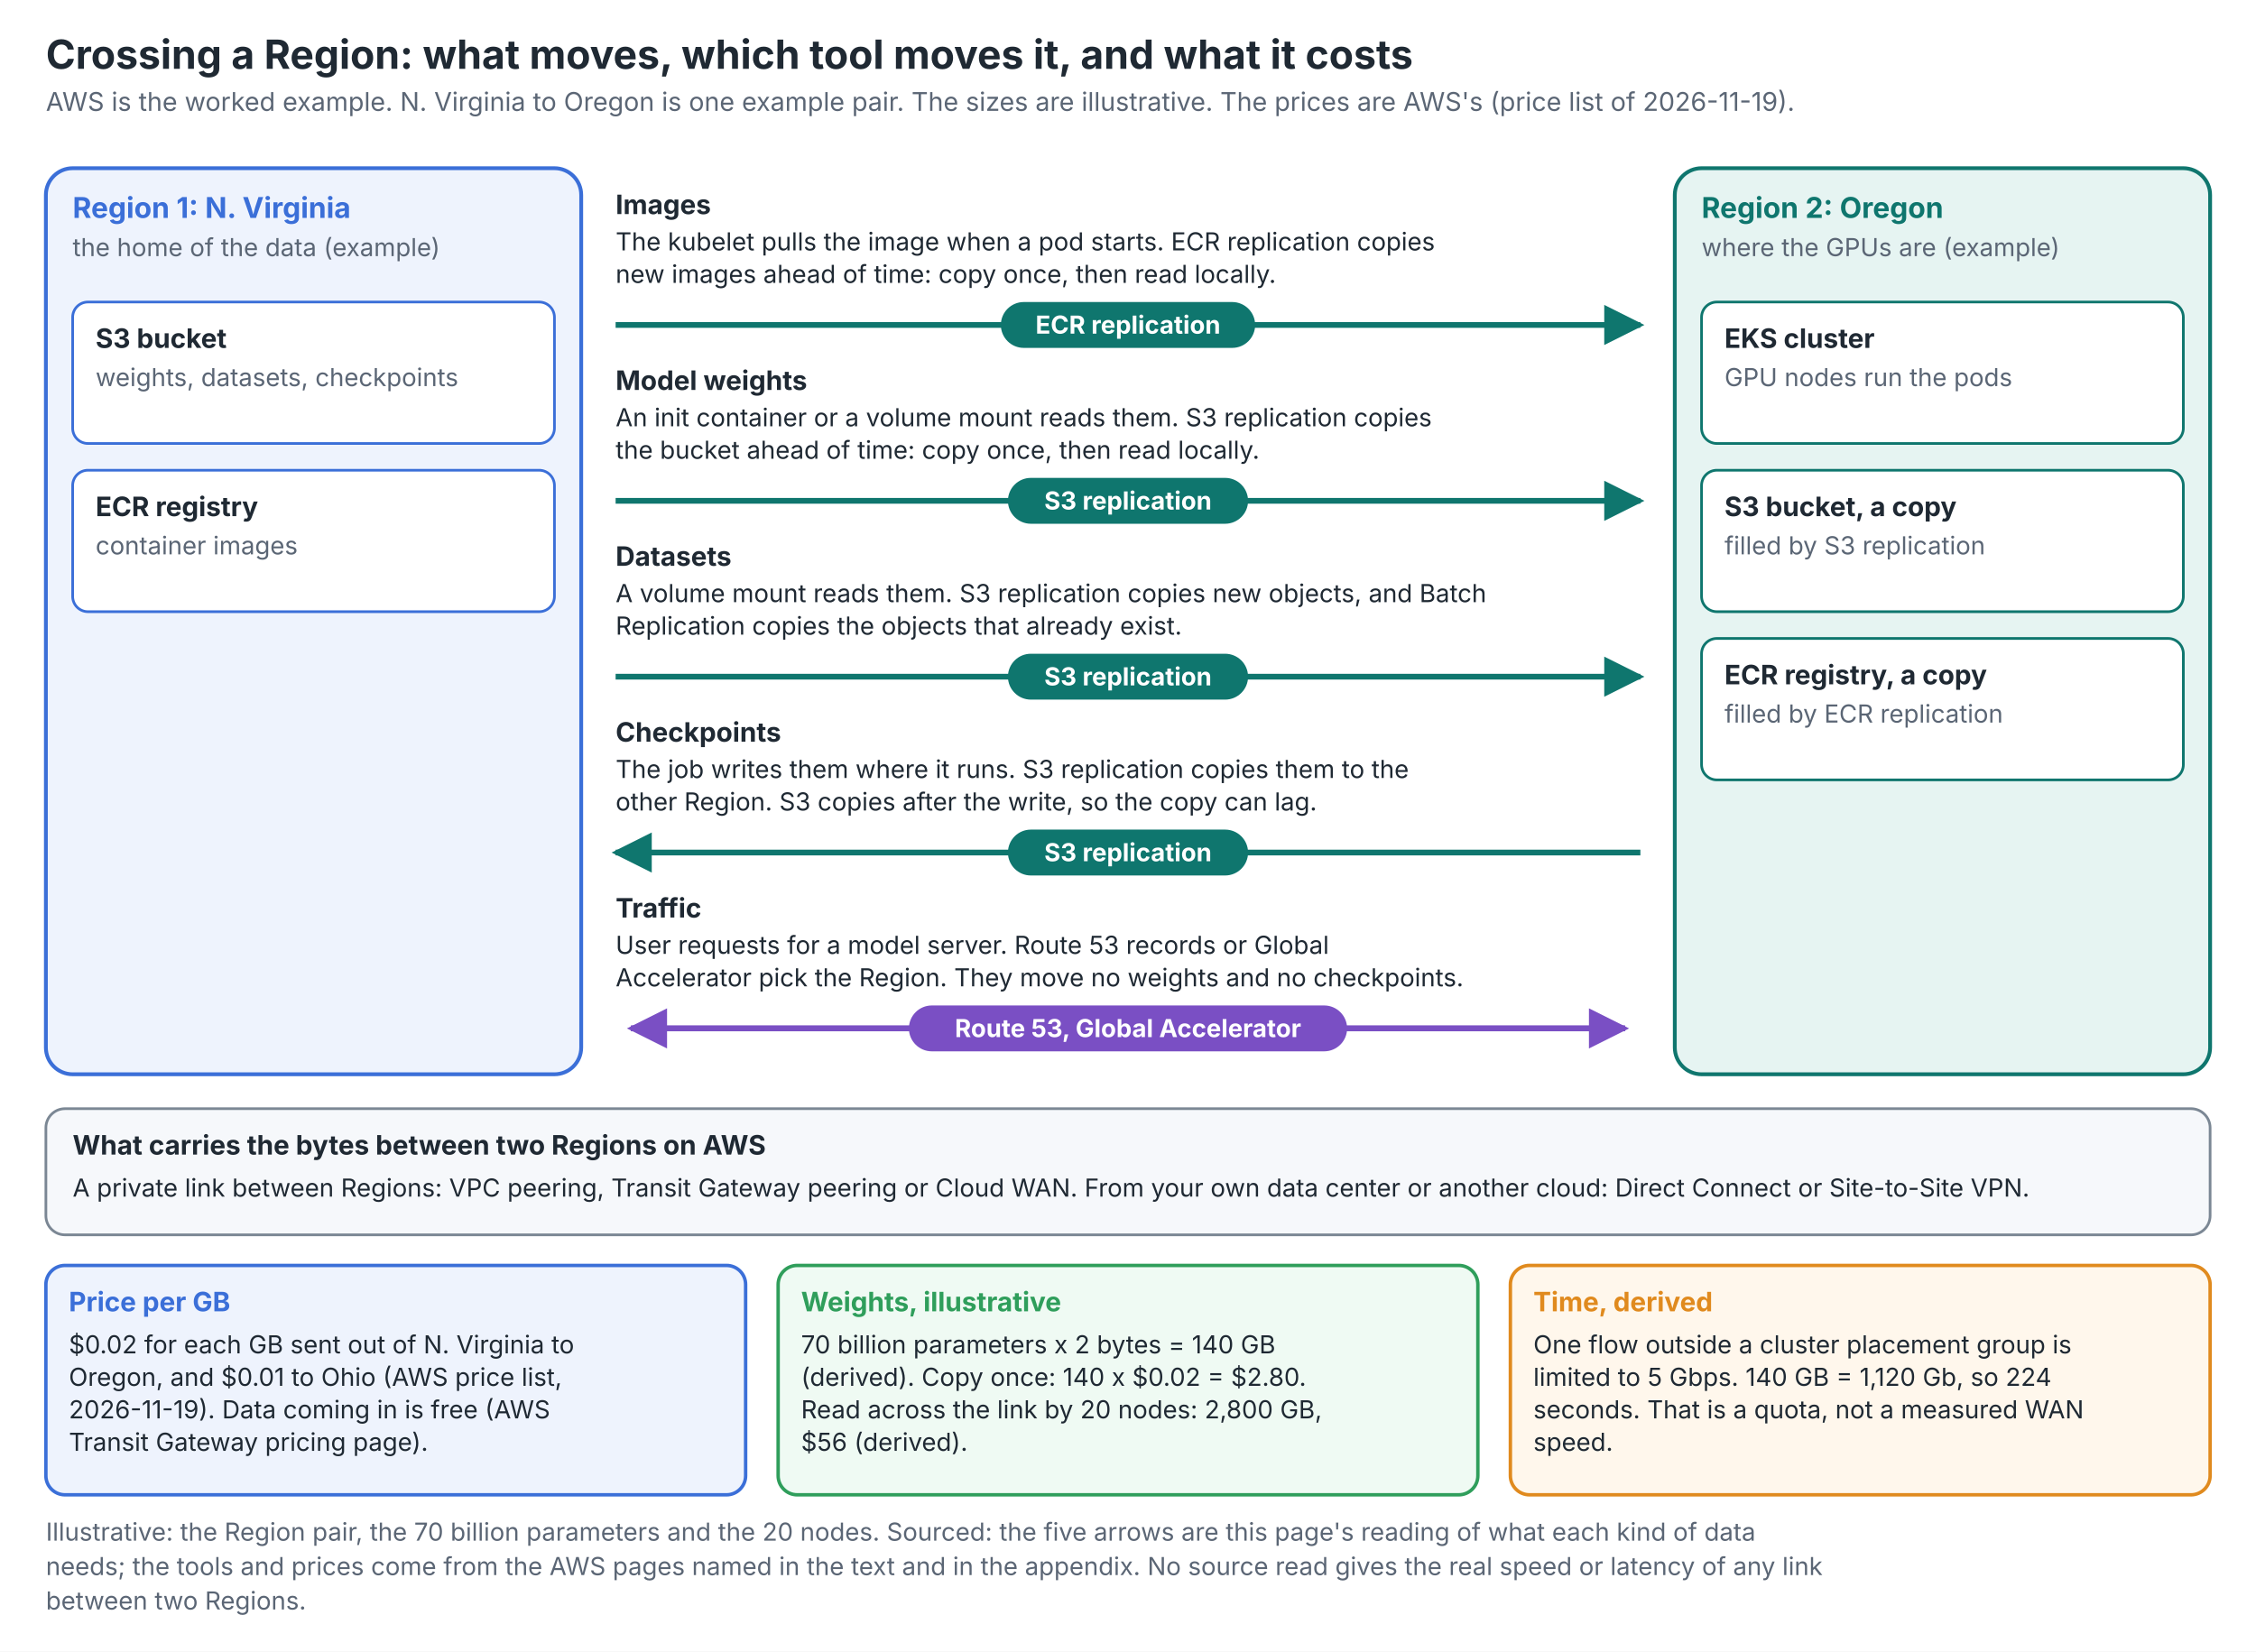
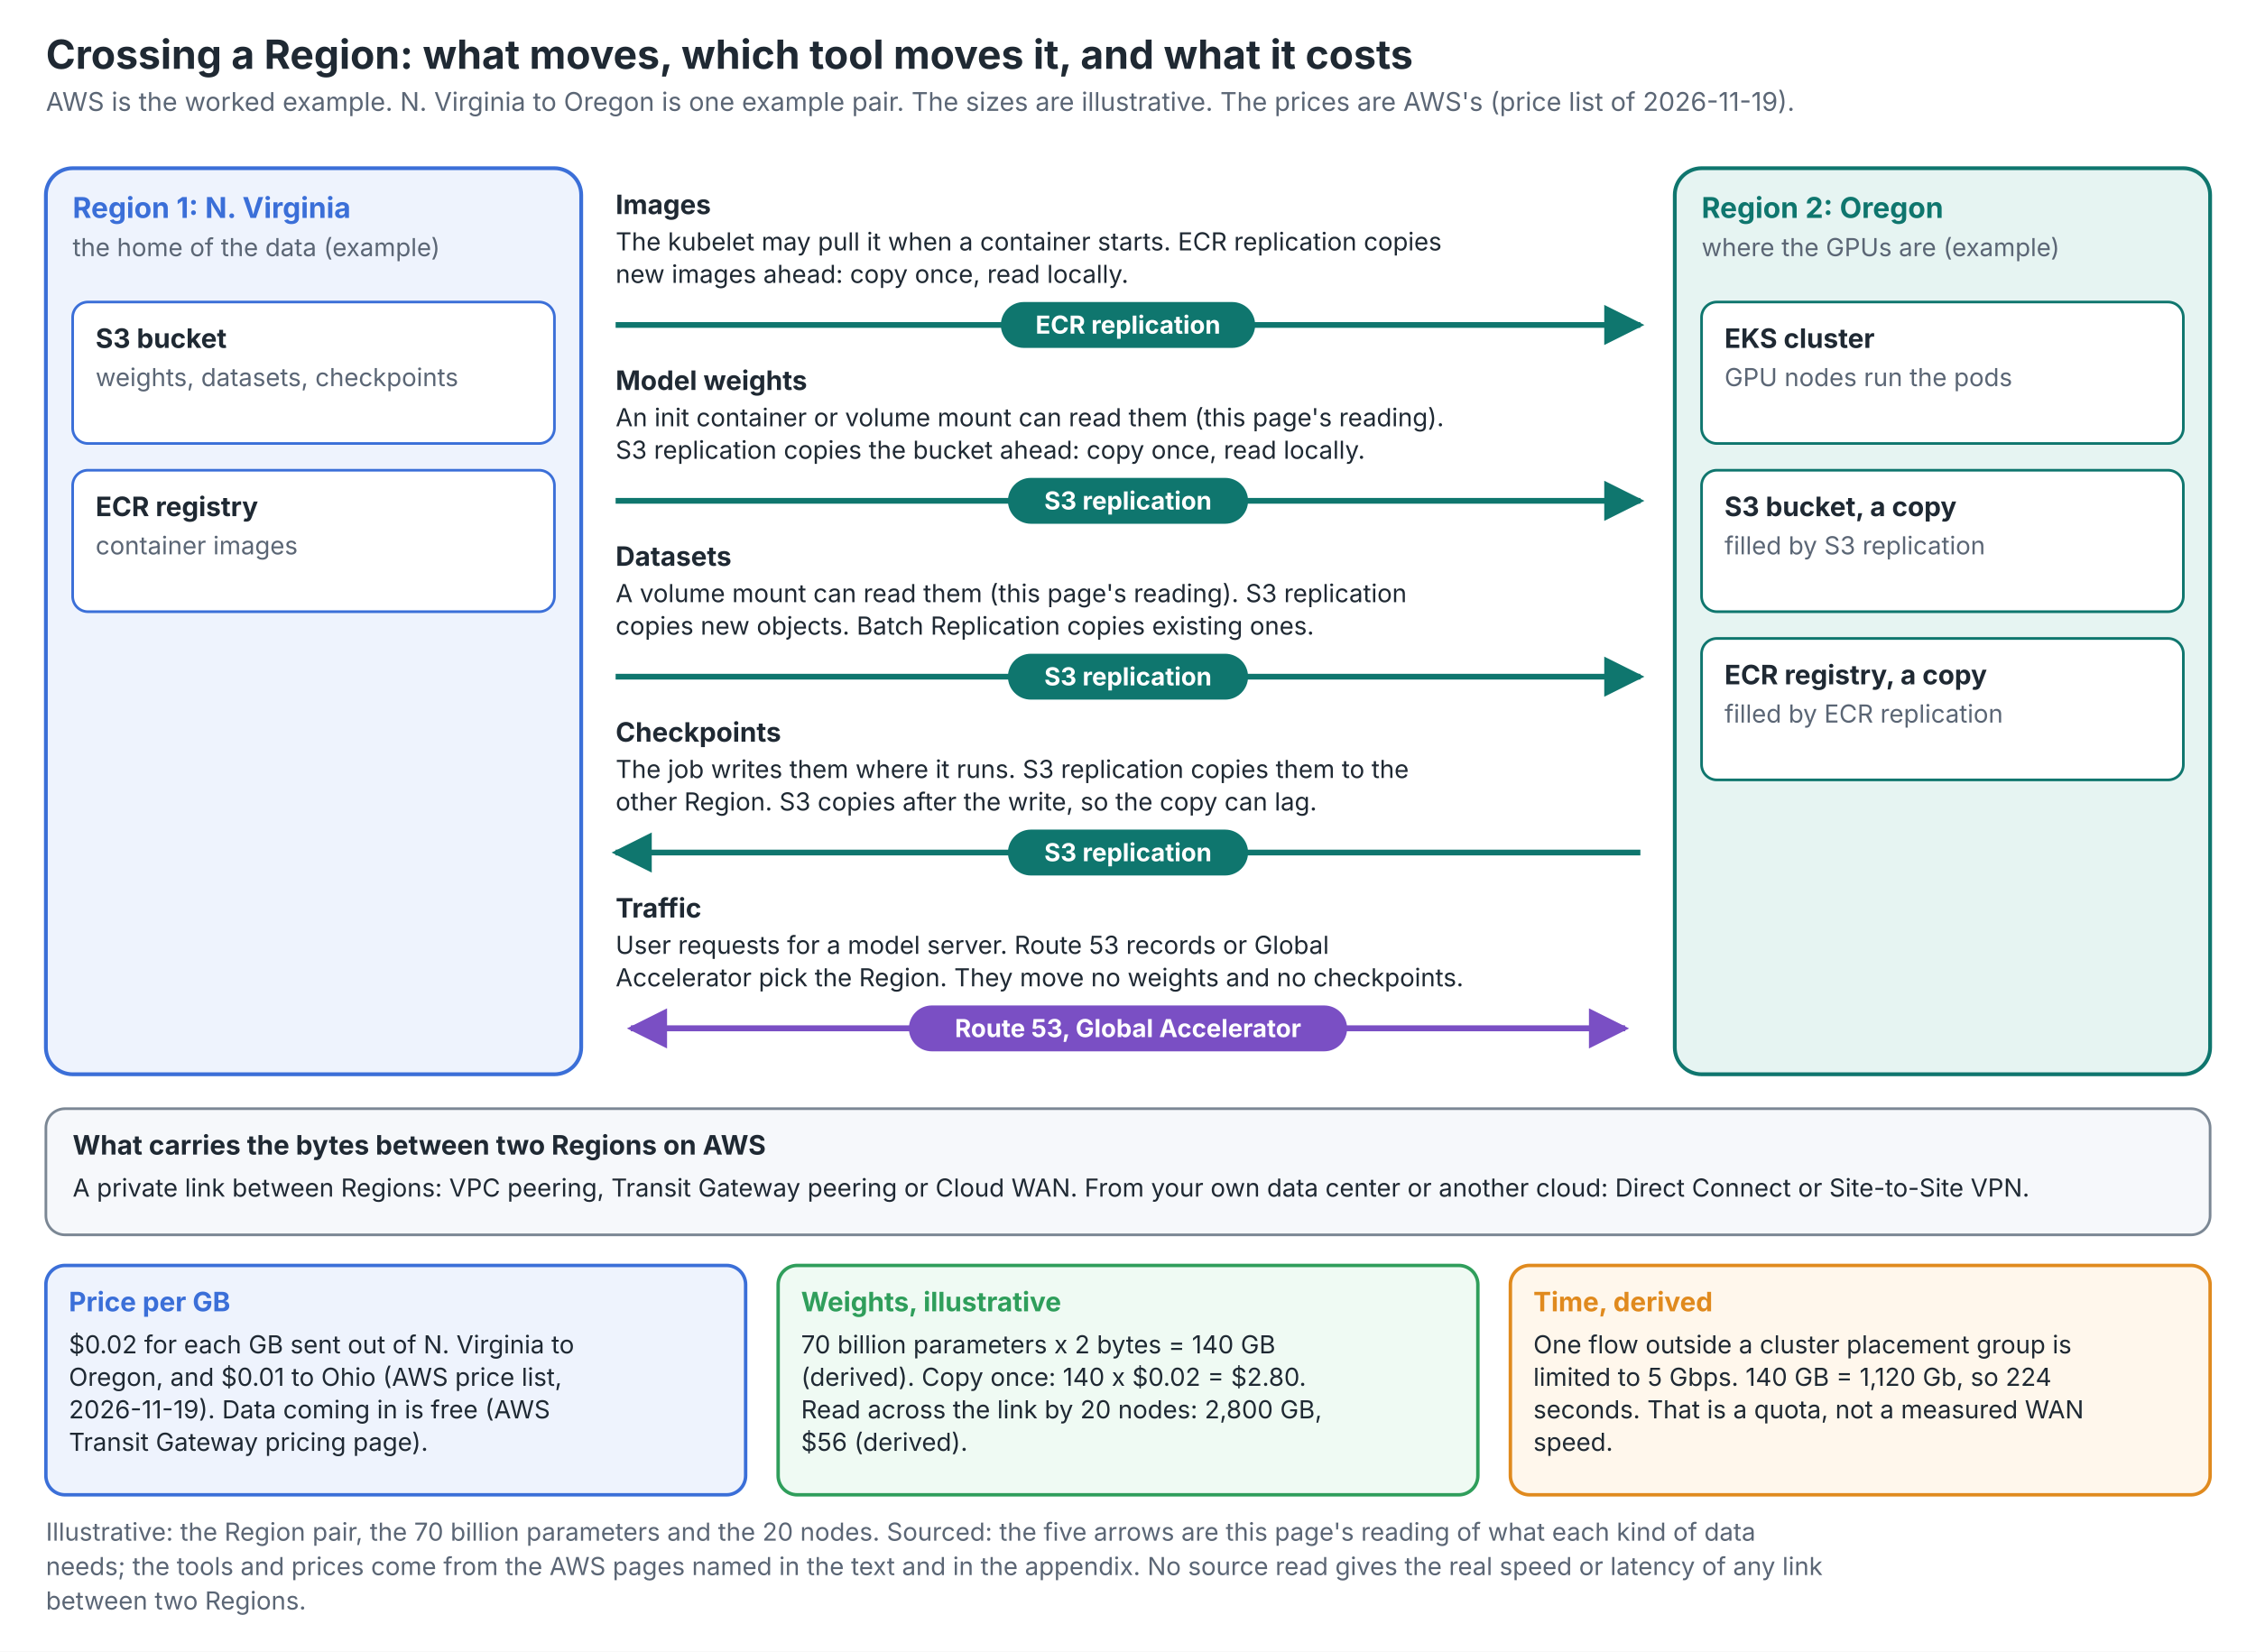
<svg xmlns="http://www.w3.org/2000/svg" viewBox="0 0 1180 864" width="1180" height="864" style="color-scheme: light">
  <rect width="100%" height="100%" fill="#ffffff" />
  <defs>
    <marker id="ar" viewBox="0 0 10 10" refX="9" refY="5" markerWidth="7" markerHeight="7" orient="auto-start-reverse">
      <path d="M0,0 L10,5 L0,10 z" fill="#5b6675" />
    </marker>
    <marker id="arB" viewBox="0 0 10 10" refX="9" refY="5" markerWidth="7" markerHeight="7" orient="auto-start-reverse">
      <path d="M0,0 L10,5 L0,10 z" fill="#3b6fd8" />
    </marker>
    <marker id="arP" viewBox="0 0 10 10" refX="9" refY="5" markerWidth="7" markerHeight="7" orient="auto-start-reverse">
      <path d="M0,0 L10,5 L0,10 z" fill="#7a4fc4" />
    </marker>
    <marker id="arT" viewBox="0 0 10 10" refX="9" refY="5" markerWidth="7" markerHeight="7" orient="auto-start-reverse">
      <path d="M0,0 L10,5 L0,10 z" fill="#0f766e" />
    </marker>
    <marker id="arG" viewBox="0 0 10 10" refX="9" refY="5" markerWidth="7" markerHeight="7" orient="auto-start-reverse">
      <path d="M0,0 L10,5 L0,10 z" fill="#2f9e5b" />
    </marker>
    <marker id="arO" viewBox="0 0 10 10" refX="9" refY="5" markerWidth="7" markerHeight="7" orient="auto-start-reverse">
      <path d="M0,0 L10,5 L0,10 z" fill="#e08a1e" />
    </marker>
    <marker id="arR" viewBox="0 0 10 10" refX="9" refY="5" markerWidth="7" markerHeight="7" orient="auto-start-reverse">
      <path d="M0,0 L10,5 L0,10 z" fill="#c0392b" />
    </marker>
  </defs>
  <text x="24" y="36" font-family="Inter, Segoe UI, Helvetica, Arial, sans-serif" font-size="21" font-weight="700" fill="#1f2933" text-anchor="start">Crossing a Region: what moves, which tool moves it, and what it costs</text>
  <text x="24" y="58" font-family="Inter, Segoe UI, Helvetica, Arial, sans-serif" font-size="13.5" font-weight="400" fill="#5b6675" text-anchor="start">AWS is the worked example. N. Virginia to Oregon is one example pair. The sizes are illustrative. The prices are AWS's (price list of 2026-11-19).</text>
  <rect x="24" y="88" width="280" height="474" rx="14" fill="#eef3fd" stroke="#3b6fd8" stroke-width="2" />
  <text x="38" y="114" font-family="Inter, Segoe UI, Helvetica, Arial, sans-serif" font-size="15" font-weight="700" fill="#3b6fd8" text-anchor="start">Region 1: N. Virginia</text>
  <text x="38" y="134" font-family="Inter, Segoe UI, Helvetica, Arial, sans-serif" font-size="13" font-weight="400" fill="#5b6675" text-anchor="start">the home of the data (example)</text>
  <rect x="38" y="158" width="252" height="74" rx="8" fill="#ffffff" stroke="#3b6fd8" stroke-width="1.4" />
  <text x="50" y="182" font-family="Inter, Segoe UI, Helvetica, Arial, sans-serif" font-size="14" font-weight="700" fill="#1f2933" text-anchor="start">S3 bucket</text>
  <text x="50" y="202" font-family="Inter, Segoe UI, Helvetica, Arial, sans-serif" font-size="13" font-weight="400" fill="#5b6675" text-anchor="start">weights, datasets, checkpoints</text>
  <rect x="38" y="246" width="252" height="74" rx="8" fill="#ffffff" stroke="#3b6fd8" stroke-width="1.4" />
  <text x="50" y="270" font-family="Inter, Segoe UI, Helvetica, Arial, sans-serif" font-size="14" font-weight="700" fill="#1f2933" text-anchor="start">ECR registry</text>
  <text x="50" y="290" font-family="Inter, Segoe UI, Helvetica, Arial, sans-serif" font-size="13" font-weight="400" fill="#5b6675" text-anchor="start">container images</text>
  <rect x="876" y="88" width="280" height="474" rx="14" fill="#e6f4f2" stroke="#0f766e" stroke-width="2" />
  <text x="890" y="114" font-family="Inter, Segoe UI, Helvetica, Arial, sans-serif" font-size="15" font-weight="700" fill="#0f766e" text-anchor="start">Region 2: Oregon</text>
  <text x="890" y="134" font-family="Inter, Segoe UI, Helvetica, Arial, sans-serif" font-size="13" font-weight="400" fill="#5b6675" text-anchor="start">where the GPUs are (example)</text>
  <rect x="890" y="158" width="252" height="74" rx="8" fill="#ffffff" stroke="#0f766e" stroke-width="1.4" />
  <text x="902" y="182" font-family="Inter, Segoe UI, Helvetica, Arial, sans-serif" font-size="14" font-weight="700" fill="#1f2933" text-anchor="start">EKS cluster</text>
  <text x="902" y="202" font-family="Inter, Segoe UI, Helvetica, Arial, sans-serif" font-size="13" font-weight="400" fill="#5b6675" text-anchor="start">GPU nodes run the pods</text>
  <rect x="890" y="246" width="252" height="74" rx="8" fill="#ffffff" stroke="#0f766e" stroke-width="1.4" />
  <text x="902" y="270" font-family="Inter, Segoe UI, Helvetica, Arial, sans-serif" font-size="14" font-weight="700" fill="#1f2933" text-anchor="start">S3 bucket, a copy</text>
  <text x="902" y="290" font-family="Inter, Segoe UI, Helvetica, Arial, sans-serif" font-size="13" font-weight="400" fill="#5b6675" text-anchor="start">filled by S3 replication</text>
  <rect x="890" y="334" width="252" height="74" rx="8" fill="#ffffff" stroke="#0f766e" stroke-width="1.4" />
  <text x="902" y="358" font-family="Inter, Segoe UI, Helvetica, Arial, sans-serif" font-size="14" font-weight="700" fill="#1f2933" text-anchor="start">ECR registry, a copy</text>
  <text x="902" y="378" font-family="Inter, Segoe UI, Helvetica, Arial, sans-serif" font-size="13" font-weight="400" fill="#5b6675" text-anchor="start">filled by ECR replication</text>
  <text x="322" y="112" font-family="Inter, Segoe UI, Helvetica, Arial, sans-serif" font-size="14" font-weight="700" fill="#1f2933" text-anchor="start">Images</text>
-   <text x="322" y="131" font-family="Inter, Segoe UI, Helvetica, Arial, sans-serif" font-size="13" font-weight="400" fill="#1f2933" text-anchor="start">The kubelet pulls the image when a pod starts. ECR replication copies</text>
-   <text x="322" y="148" font-family="Inter, Segoe UI, Helvetica, Arial, sans-serif" font-size="13" font-weight="400" fill="#1f2933" text-anchor="start">new images ahead of time: copy once, then read locally.</text>
+   <text x="322" y="131" font-family="Inter, Segoe UI, Helvetica, Arial, sans-serif" font-size="13" font-weight="400" fill="#1f2933" text-anchor="start">The kubelet may pull it when a container starts. ECR replication copies</text>
+   <text x="322" y="148" font-family="Inter, Segoe UI, Helvetica, Arial, sans-serif" font-size="13" font-weight="400" fill="#1f2933" text-anchor="start">new images ahead: copy once, read locally.</text>
  <path d="M322,170 L858,170" stroke="#0f766e" stroke-width="3" fill="none" marker-end="url(#arT)" />
  <rect x="523.5" y="158" width="133.0" height="24" rx="12.0" fill="#0f766e" stroke="#0f766e" stroke-width="0" />
  <text x="590.0" y="174.55" font-family="Inter, Segoe UI, Helvetica, Arial, sans-serif" font-size="13" font-weight="700" fill="#ffffff" text-anchor="middle">ECR replication</text>
  <text x="322" y="204" font-family="Inter, Segoe UI, Helvetica, Arial, sans-serif" font-size="14" font-weight="700" fill="#1f2933" text-anchor="start">Model weights</text>
-   <text x="322" y="223" font-family="Inter, Segoe UI, Helvetica, Arial, sans-serif" font-size="13" font-weight="400" fill="#1f2933" text-anchor="start">An init container or a volume mount reads them. S3 replication copies</text>
-   <text x="322" y="240" font-family="Inter, Segoe UI, Helvetica, Arial, sans-serif" font-size="13" font-weight="400" fill="#1f2933" text-anchor="start">the bucket ahead of time: copy once, then read locally.</text>
+   <text x="322" y="223" font-family="Inter, Segoe UI, Helvetica, Arial, sans-serif" font-size="13" font-weight="400" fill="#1f2933" text-anchor="start">An init container or volume mount can read them (this page's reading).</text>
+   <text x="322" y="240" font-family="Inter, Segoe UI, Helvetica, Arial, sans-serif" font-size="13" font-weight="400" fill="#1f2933" text-anchor="start">S3 replication copies the bucket ahead: copy once, read locally.</text>
  <path d="M322,262 L858,262" stroke="#0f766e" stroke-width="3" fill="none" marker-end="url(#arT)" />
  <rect x="527.2" y="250" width="125.6" height="24" rx="12.0" fill="#0f766e" stroke="#0f766e" stroke-width="0" />
  <text x="590.0" y="266.55" font-family="Inter, Segoe UI, Helvetica, Arial, sans-serif" font-size="13" font-weight="700" fill="#ffffff" text-anchor="middle">S3 replication</text>
  <text x="322" y="296" font-family="Inter, Segoe UI, Helvetica, Arial, sans-serif" font-size="14" font-weight="700" fill="#1f2933" text-anchor="start">Datasets</text>
-   <text x="322" y="315" font-family="Inter, Segoe UI, Helvetica, Arial, sans-serif" font-size="13" font-weight="400" fill="#1f2933" text-anchor="start">A volume mount reads them. S3 replication copies new objects, and Batch</text>
-   <text x="322" y="332" font-family="Inter, Segoe UI, Helvetica, Arial, sans-serif" font-size="13" font-weight="400" fill="#1f2933" text-anchor="start">Replication copies the objects that already exist.</text>
+   <text x="322" y="315" font-family="Inter, Segoe UI, Helvetica, Arial, sans-serif" font-size="13" font-weight="400" fill="#1f2933" text-anchor="start">A volume mount can read them (this page's reading). S3 replication</text>
+   <text x="322" y="332" font-family="Inter, Segoe UI, Helvetica, Arial, sans-serif" font-size="13" font-weight="400" fill="#1f2933" text-anchor="start">copies new objects. Batch Replication copies existing ones.</text>
  <path d="M322,354 L858,354" stroke="#0f766e" stroke-width="3" fill="none" marker-end="url(#arT)" />
  <rect x="527.2" y="342" width="125.6" height="24" rx="12.0" fill="#0f766e" stroke="#0f766e" stroke-width="0" />
  <text x="590.0" y="358.55" font-family="Inter, Segoe UI, Helvetica, Arial, sans-serif" font-size="13" font-weight="700" fill="#ffffff" text-anchor="middle">S3 replication</text>
  <text x="322" y="388" font-family="Inter, Segoe UI, Helvetica, Arial, sans-serif" font-size="14" font-weight="700" fill="#1f2933" text-anchor="start">Checkpoints</text>
  <text x="322" y="407" font-family="Inter, Segoe UI, Helvetica, Arial, sans-serif" font-size="13" font-weight="400" fill="#1f2933" text-anchor="start">The job writes them where it runs. S3 replication copies them to the</text>
  <text x="322" y="424" font-family="Inter, Segoe UI, Helvetica, Arial, sans-serif" font-size="13" font-weight="400" fill="#1f2933" text-anchor="start">other Region. S3 copies after the write, so the copy can lag.</text>
  <path d="M858,446 L322,446" stroke="#0f766e" stroke-width="3" fill="none" marker-end="url(#arT)" />
  <rect x="527.2" y="434" width="125.6" height="24" rx="12.0" fill="#0f766e" stroke="#0f766e" stroke-width="0" />
  <text x="590.0" y="450.55" font-family="Inter, Segoe UI, Helvetica, Arial, sans-serif" font-size="13" font-weight="700" fill="#ffffff" text-anchor="middle">S3 replication</text>
  <text x="322" y="480" font-family="Inter, Segoe UI, Helvetica, Arial, sans-serif" font-size="14" font-weight="700" fill="#1f2933" text-anchor="start">Traffic</text>
  <text x="322" y="499" font-family="Inter, Segoe UI, Helvetica, Arial, sans-serif" font-size="13" font-weight="400" fill="#1f2933" text-anchor="start">User requests for a model server. Route 53 records or Global</text>
  <text x="322" y="516" font-family="Inter, Segoe UI, Helvetica, Arial, sans-serif" font-size="13" font-weight="400" fill="#1f2933" text-anchor="start">Accelerator pick the Region. They move no weights and no checkpoints.</text>
  <path d="M330,538 L850,538" stroke="#7a4fc4" stroke-width="3" fill="none" marker-end="url(#arP)" />
  <path d="M850,538 L330,538" stroke="#7a4fc4" stroke-width="3" fill="none" marker-end="url(#arP)" />
  <rect x="475.4" y="526" width="229.2" height="24" rx="12.0" fill="#7a4fc4" stroke="#7a4fc4" stroke-width="0" />
  <text x="590.0" y="542.55" font-family="Inter, Segoe UI, Helvetica, Arial, sans-serif" font-size="13" font-weight="700" fill="#ffffff" text-anchor="middle">Route 53, Global Accelerator</text>
  <rect x="24" y="580" width="1132" height="66" rx="10" fill="#f6f8fb" stroke="#7b8794" stroke-width="1.4" />
  <text x="38" y="604" font-family="Inter, Segoe UI, Helvetica, Arial, sans-serif" font-size="14" font-weight="700" fill="#1f2933" text-anchor="start">What carries the bytes between two Regions on AWS</text>
  <text x="38" y="626" font-family="Inter, Segoe UI, Helvetica, Arial, sans-serif" font-size="13" font-weight="400" fill="#1f2933" text-anchor="start">A private link between Regions: VPC peering, Transit Gateway peering or Cloud WAN. From your own data center or another cloud: Direct Connect or Site-to-Site VPN.</text>
  <rect x="24" y="662" width="366" height="120" rx="10" fill="#eef3fd" stroke="#3b6fd8" stroke-width="1.8" />
  <text x="36" y="686" font-family="Inter, Segoe UI, Helvetica, Arial, sans-serif" font-size="14" font-weight="700" fill="#3b6fd8" text-anchor="start">Price per GB</text>
  <text x="36" y="708" font-family="Inter, Segoe UI, Helvetica, Arial, sans-serif" font-size="13" font-weight="400" fill="#1f2933" text-anchor="start">$0.02 for each GB sent out of N. Virginia to</text>
  <text x="36" y="725" font-family="Inter, Segoe UI, Helvetica, Arial, sans-serif" font-size="13" font-weight="400" fill="#1f2933" text-anchor="start">Oregon, and $0.01 to Ohio (AWS price list,</text>
  <text x="36" y="742" font-family="Inter, Segoe UI, Helvetica, Arial, sans-serif" font-size="13" font-weight="400" fill="#1f2933" text-anchor="start">2026-11-19). Data coming in is free (AWS</text>
  <text x="36" y="759" font-family="Inter, Segoe UI, Helvetica, Arial, sans-serif" font-size="13" font-weight="400" fill="#1f2933" text-anchor="start">Transit Gateway pricing page).</text>
  <rect x="407" y="662" width="366" height="120" rx="10" fill="#effaf3" stroke="#2f9e5b" stroke-width="1.8" />
  <text x="419" y="686" font-family="Inter, Segoe UI, Helvetica, Arial, sans-serif" font-size="14" font-weight="700" fill="#2f9e5b" text-anchor="start">Weights, illustrative</text>
  <text x="419" y="708" font-family="Inter, Segoe UI, Helvetica, Arial, sans-serif" font-size="13" font-weight="400" fill="#1f2933" text-anchor="start">70 billion parameters x 2 bytes = 140 GB</text>
  <text x="419" y="725" font-family="Inter, Segoe UI, Helvetica, Arial, sans-serif" font-size="13" font-weight="400" fill="#1f2933" text-anchor="start">(derived). Copy once: 140 x $0.02 = $2.80.</text>
  <text x="419" y="742" font-family="Inter, Segoe UI, Helvetica, Arial, sans-serif" font-size="13" font-weight="400" fill="#1f2933" text-anchor="start">Read across the link by 20 nodes: 2,800 GB,</text>
  <text x="419" y="759" font-family="Inter, Segoe UI, Helvetica, Arial, sans-serif" font-size="13" font-weight="400" fill="#1f2933" text-anchor="start">$56 (derived).</text>
  <rect x="790" y="662" width="366" height="120" rx="10" fill="#fff7ec" stroke="#e08a1e" stroke-width="1.8" />
  <text x="802" y="686" font-family="Inter, Segoe UI, Helvetica, Arial, sans-serif" font-size="14" font-weight="700" fill="#e08a1e" text-anchor="start">Time, derived</text>
  <text x="802" y="708" font-family="Inter, Segoe UI, Helvetica, Arial, sans-serif" font-size="13" font-weight="400" fill="#1f2933" text-anchor="start">One flow outside a cluster placement group is</text>
  <text x="802" y="725" font-family="Inter, Segoe UI, Helvetica, Arial, sans-serif" font-size="13" font-weight="400" fill="#1f2933" text-anchor="start">limited to 5 Gbps. 140 GB = 1,120 Gb, so 224</text>
  <text x="802" y="742" font-family="Inter, Segoe UI, Helvetica, Arial, sans-serif" font-size="13" font-weight="400" fill="#1f2933" text-anchor="start">seconds. That is a quota, not a measured WAN</text>
  <text x="802" y="759" font-family="Inter, Segoe UI, Helvetica, Arial, sans-serif" font-size="13" font-weight="400" fill="#1f2933" text-anchor="start">speed.</text>
  <text x="24" y="806" font-family="Inter, Segoe UI, Helvetica, Arial, sans-serif" font-size="13" font-weight="400" fill="#5b6675" text-anchor="start">Illustrative: the Region pair, the 70 billion parameters and the 20 nodes. Sourced: the five arrows are this page's reading of what each kind of data</text>
  <text x="24" y="824" font-family="Inter, Segoe UI, Helvetica, Arial, sans-serif" font-size="13" font-weight="400" fill="#5b6675" text-anchor="start">needs; the tools and prices come from the AWS pages named in the text and in the appendix. No source read gives the real speed or latency of any link</text>
  <text x="24" y="842" font-family="Inter, Segoe UI, Helvetica, Arial, sans-serif" font-size="13" font-weight="400" fill="#5b6675" text-anchor="start">between two Regions.</text>
</svg>
